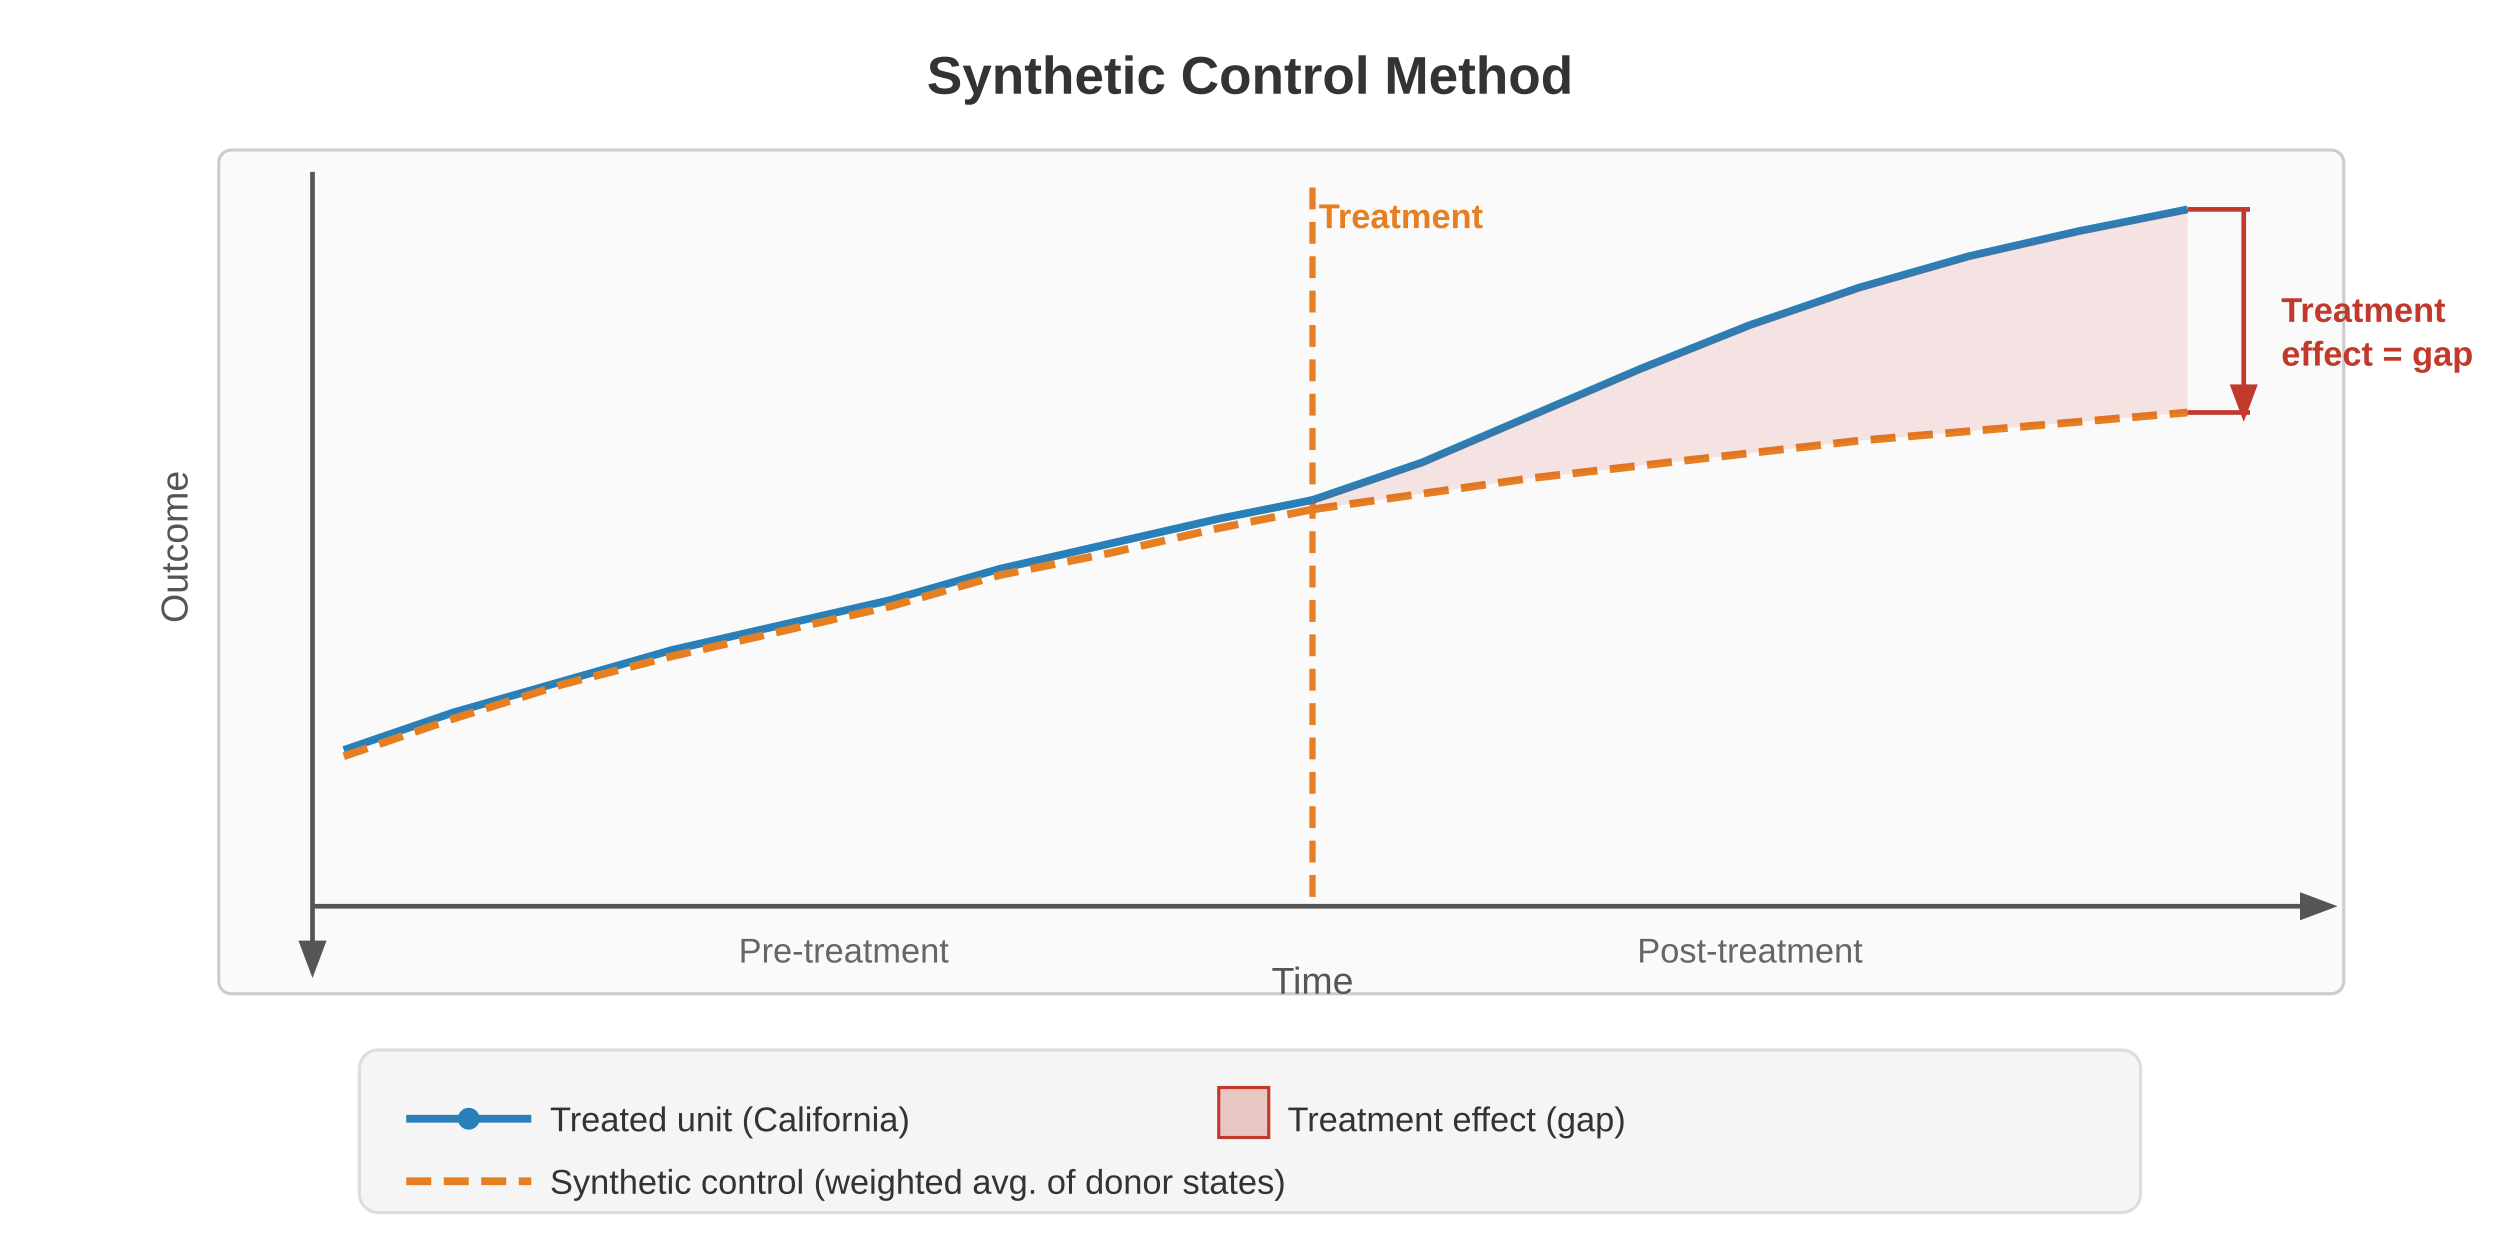
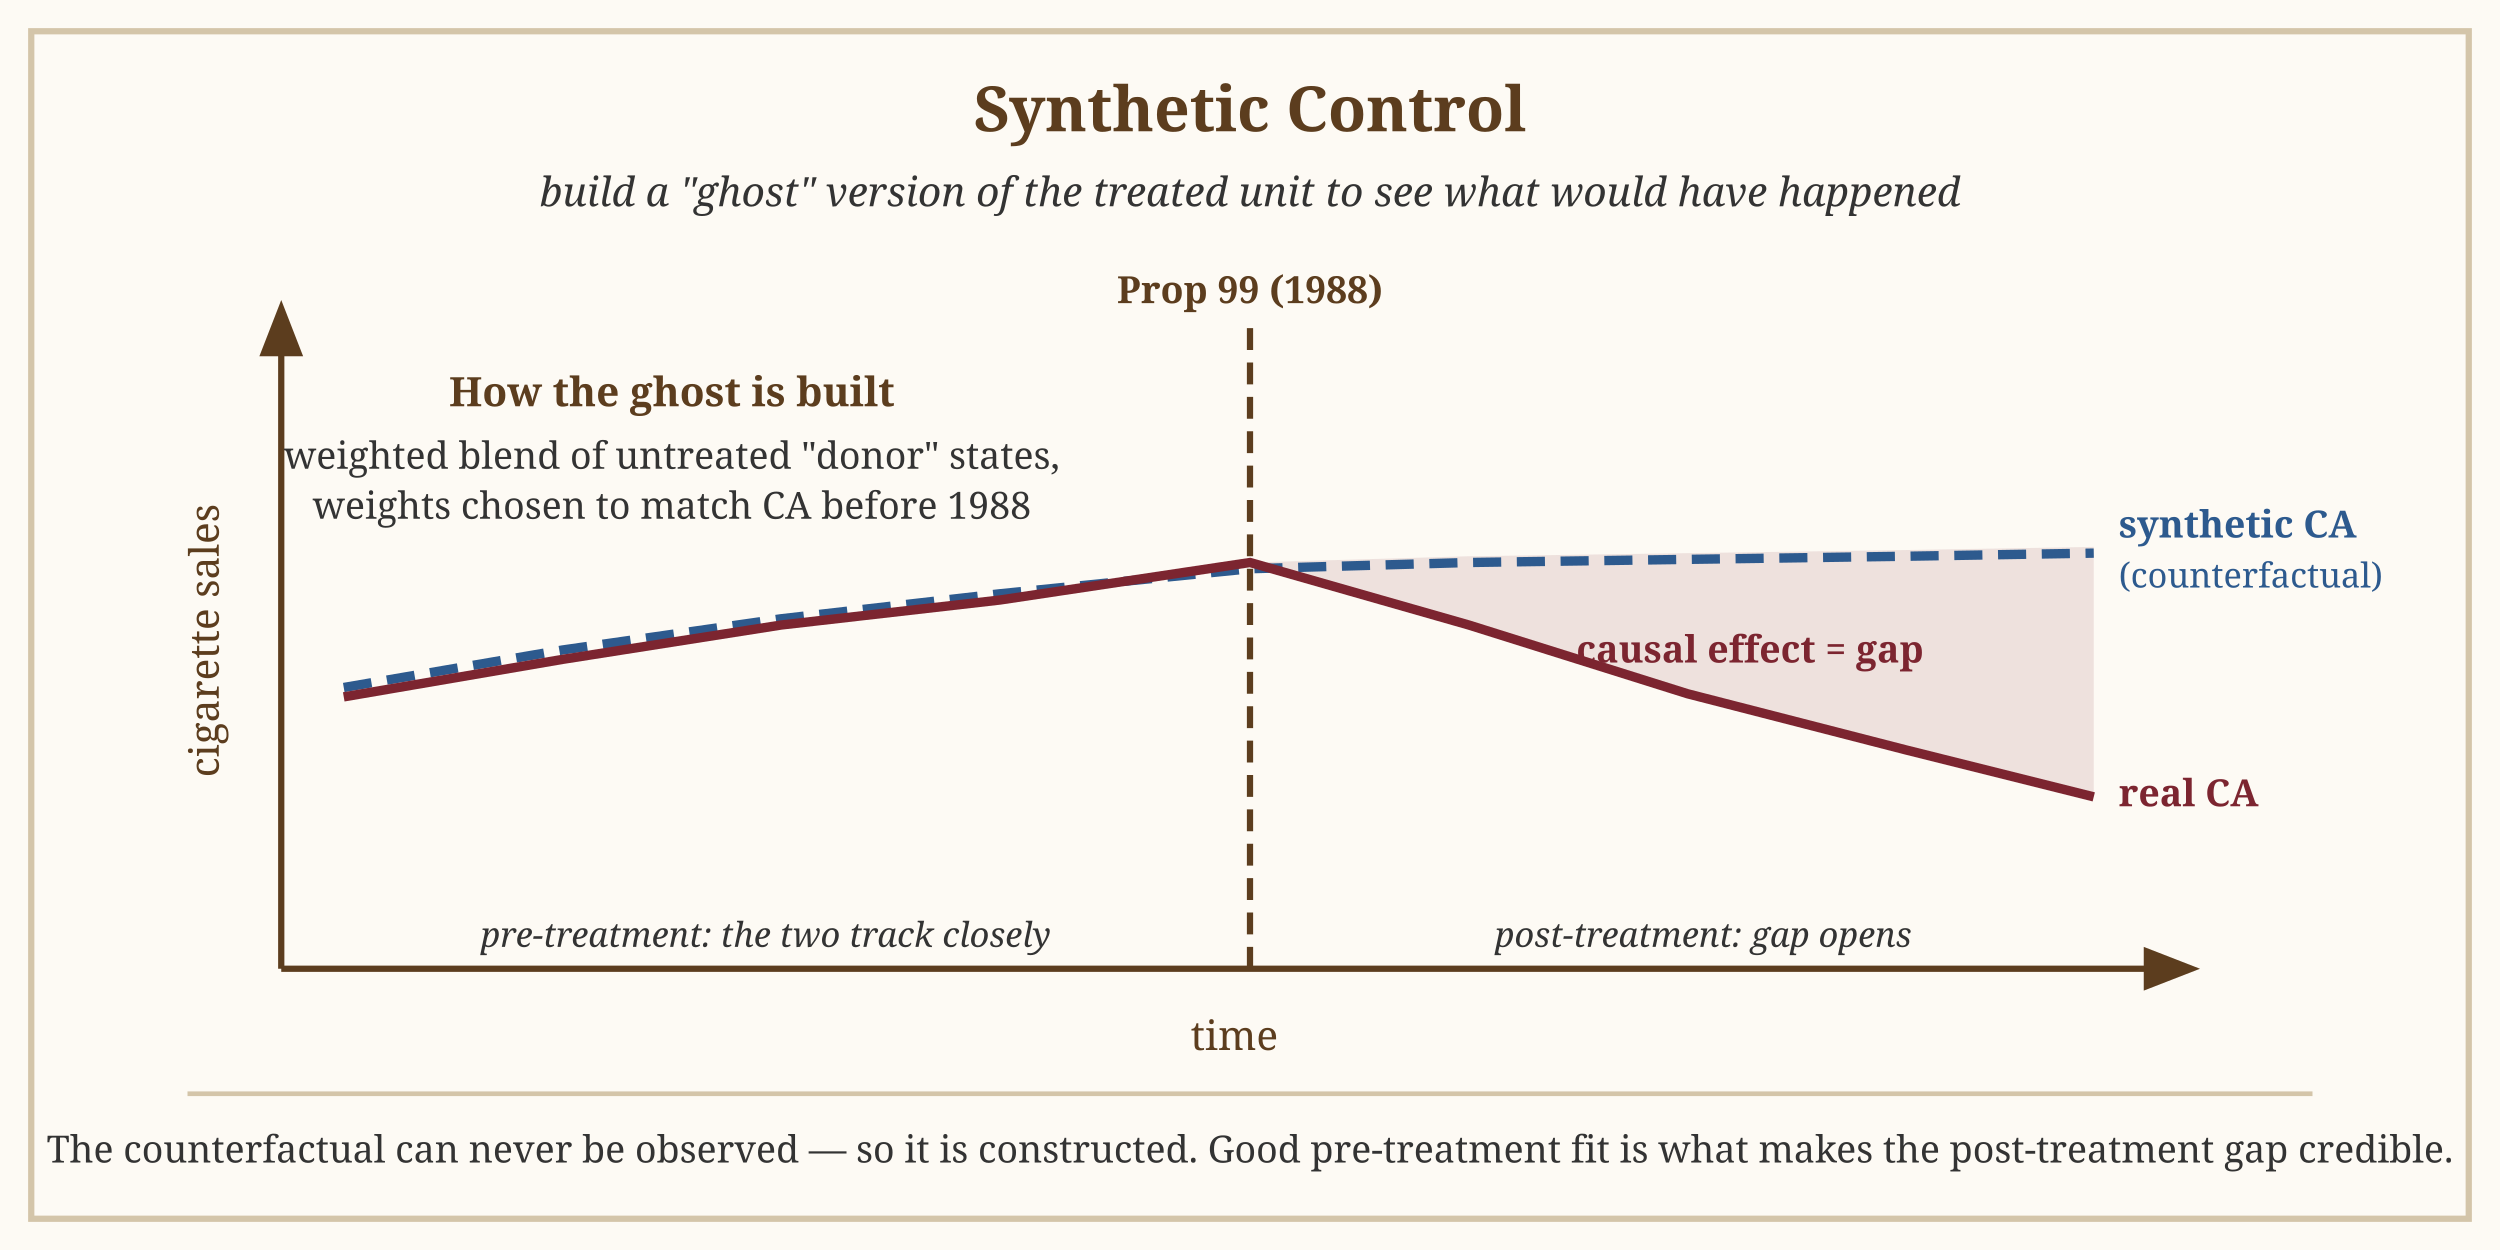
<svg xmlns="http://www.w3.org/2000/svg" viewBox="0 0 800 400">
-   <rect width="800" height="400" fill="white" />
+   <rect width="800" height="400" fill="#FDFAF4" />
+   <rect x="10" y="10" width="780" height="380" fill="none" stroke="#D4C5A9" stroke-width="2" />
+   <text x="400" y="42" text-anchor="middle" font-family="Georgia, serif" font-size="20" font-weight="bold" fill="#5C3D1E">Synthetic Control</text>
+   <text x="400" y="66" text-anchor="middle" font-family="Georgia, serif" font-size="13" fill="#333" font-style="italic">build a "ghost" version of the treated unit to see what would have happened</text>
  <defs>
-     <marker id="arrowhead" markerWidth="8" markerHeight="8" refX="6" refY="3" orient="auto">
-       <path d="M0,0 L0,6 L8,3 z" fill="#555" />
-     </marker>
-     <marker id="arrowhead-red" markerWidth="8" markerHeight="8" refX="6" refY="3" orient="auto">
-       <path d="M0,0 L0,6 L8,3 z" fill="#c0392b" />
+     <marker id="synArr" markerWidth="9" markerHeight="9" refX="7" refY="3.5" orient="auto">
+       <path d="M0,0 L0,7 L9,3.5 z" fill="#5C3D1E" />
    </marker>
  </defs>
-   <text x="400" y="30" text-anchor="middle" font-family="Arial" font-size="17" font-weight="bold" fill="#333">Synthetic Control Method</text>
-   <rect x="70" y="48" width="680" height="270" rx="4" fill="#fafafa" stroke="#ccc" stroke-width="1" />
-   <line x1="100" y1="55" x2="100" y2="310" stroke="#555" stroke-width="1.5" marker-end="url(#arrowhead)" />
-   <line x1="100" y1="290" x2="745" y2="290" stroke="#555" stroke-width="1.5" marker-end="url(#arrowhead)" />
-   <text x="60" y="175" text-anchor="middle" font-family="Arial" font-size="12" fill="#555" transform="rotate(-90,60,175)">Outcome</text>
-   <text x="420" y="318" text-anchor="middle" font-family="Arial" font-size="12" fill="#555">Time</text>
-   <text x="270" y="308" text-anchor="middle" font-family="Arial" font-size="11" fill="#666">Pre-treatment</text>
-   <text x="560" y="308" text-anchor="middle" font-family="Arial" font-size="11" fill="#666">Post-treatment</text>
-   <line x1="420" y1="60" x2="420" y2="290" stroke="#e67e22" stroke-width="2" stroke-dasharray="7,4" />
-   <text x="422" y="73" font-family="Arial" font-size="11" fill="#e67e22" font-weight="bold">Treatment</text>
-   <polyline points="110,240 145,228 180,218 215,208 250,200 285,192 320,182 355,174 390,166 420,160" fill="none" stroke="#2980b9" stroke-width="2.5" />
-   <polyline points="110,242 145,230 180,219 215,210 250,202 285,194 320,184 355,177 390,169 420,163" fill="none" stroke="#e67e22" stroke-width="2.5" stroke-dasharray="8,4" />
-   <polyline points="420,160 455,148 490,133 525,118 560,104 595,92 630,82 665,74 700,67" fill="none" stroke="#2980b9" stroke-width="2.5" />
-   <polyline points="420,163 455,158 490,153 525,149 560,145 595,141 630,138 665,135 700,132" fill="none" stroke="#e67e22" stroke-width="2.5" stroke-dasharray="8,4" />
-   <polygon points="420,160 455,148 490,133 525,118 560,104 595,92 630,82 665,74 700,67 700,132 665,135 630,138 595,141 560,145 525,149 490,153 455,158 420,163" fill="#c0392b" fill-opacity="0.12" />
-   <line x1="700" y1="67" x2="720" y2="67" stroke="#c0392b" stroke-width="1.5" />
-   <line x1="700" y1="132" x2="720" y2="132" stroke="#c0392b" stroke-width="1.5" />
-   <line x1="718" y1="67" x2="718" y2="132" stroke="#c0392b" stroke-width="1.5" marker-end="url(#arrowhead-red)" />
-   <text x="730" y="103" font-family="Arial" font-size="11" fill="#c0392b" font-weight="bold">Treatment</text>
-   <text x="730" y="117" font-family="Arial" font-size="11" fill="#c0392b" font-weight="bold">effect = gap</text>
-   <rect x="115" y="336" width="570" height="52" rx="6" fill="#f5f5f5" stroke="#ddd" stroke-width="1" />
-   <line x1="130" y1="358" x2="170" y2="358" stroke="#2980b9" stroke-width="2.5" />
-   <circle cx="150" cy="358" r="3.5" fill="#2980b9" />
-   <text x="176" y="362" font-family="Arial" font-size="11" fill="#333">Treated unit (California)</text>
-   <line x1="130" y1="378" x2="170" y2="378" stroke="#e67e22" stroke-width="2.5" stroke-dasharray="8,4" />
-   <text x="176" y="382" font-family="Arial" font-size="11" fill="#333">Synthetic control (weighted avg. of donor states)</text>
-   <rect x="390" y="348" width="16" height="16" fill="#c0392b" fill-opacity="0.25" stroke="#c0392b" stroke-width="1" />
-   <text x="412" y="362" font-family="Arial" font-size="11" fill="#333">Treatment effect (gap)</text>
+   <line x1="90" y1="310" x2="700" y2="310" stroke="#5C3D1E" stroke-width="2" marker-end="url(#synArr)" />
+   <line x1="90" y1="310" x2="90" y2="100" stroke="#5C3D1E" stroke-width="2" marker-end="url(#synArr)" />
+   <text x="395" y="336" text-anchor="middle" font-family="Georgia, serif" font-size="13" fill="#5C3D1E">time</text>
+   <text x="70" y="205" text-anchor="middle" font-family="Georgia, serif" font-size="13" fill="#5C3D1E" transform="rotate(-90,70,205)">cigarette sales</text>
+   <line x1="400" y1="105" x2="400" y2="310" stroke="#5C3D1E" stroke-width="2" stroke-dasharray="7,4" />
+   <text x="400" y="97" text-anchor="middle" font-family="Georgia, serif" font-size="12" fill="#5C3D1E" font-weight="bold">Prop 99 (1988)</text>
+   <text x="245" y="303" text-anchor="middle" font-family="Georgia, serif" font-size="11" fill="#333" font-style="italic">pre-treatment: the two track closely</text>
+   <text x="545" y="303" text-anchor="middle" font-family="Georgia, serif" font-size="11" fill="#333" font-style="italic">post-treatment: gap opens</text>
+   <polygon points="400,180 470,178 540,177 610,176 670,175 670,255 610,240 540,222 470,200 400,180" fill="#7C2530" opacity="0.12" />
+   <polyline points="110,220 180,208 250,198 320,190 400,182 470,180 540,179 610,178 670,177" fill="none" stroke="#2D5A8E" stroke-width="3" stroke-dasharray="9,5" />
+   <polyline points="110,223 180,211 250,200 320,192 400,180 470,200 540,222 610,240 670,255" fill="none" stroke="#7C2530" stroke-width="3" />
+   <text x="678" y="172" font-family="Georgia, serif" font-size="12" fill="#2D5A8E" font-weight="bold">synthetic CA</text>
+   <text x="678" y="188" font-family="Georgia, serif" font-size="11" fill="#2D5A8E">(counterfactual)</text>
+   <text x="678" y="258" font-family="Georgia, serif" font-size="12" fill="#7C2530" font-weight="bold">real CA</text>
+   <text x="560" y="212" text-anchor="middle" font-family="Georgia, serif" font-size="12" fill="#7C2530" font-weight="bold">causal effect = gap</text>
+   <text x="215" y="130" text-anchor="middle" font-family="Georgia, serif" font-size="13" font-weight="bold" fill="#5C3D1E">How the ghost is built</text>
+   <text x="215" y="150" text-anchor="middle" font-family="Georgia, serif" font-size="12" fill="#333">weighted blend of untreated "donor" states,</text>
+   <text x="215" y="166" text-anchor="middle" font-family="Georgia, serif" font-size="12" fill="#333">weights chosen to match CA before 1988</text>
+   <line x1="60" y1="350" x2="740" y2="350" stroke="#D4C5A9" stroke-width="1.5" />
+   <text x="400" y="372" text-anchor="middle" font-family="Georgia, serif" font-size="12" fill="#333">The counterfactual can never be observed — so it is constructed. Good pre-treatment fit is what makes the post-treatment gap credible.</text>
</svg>
